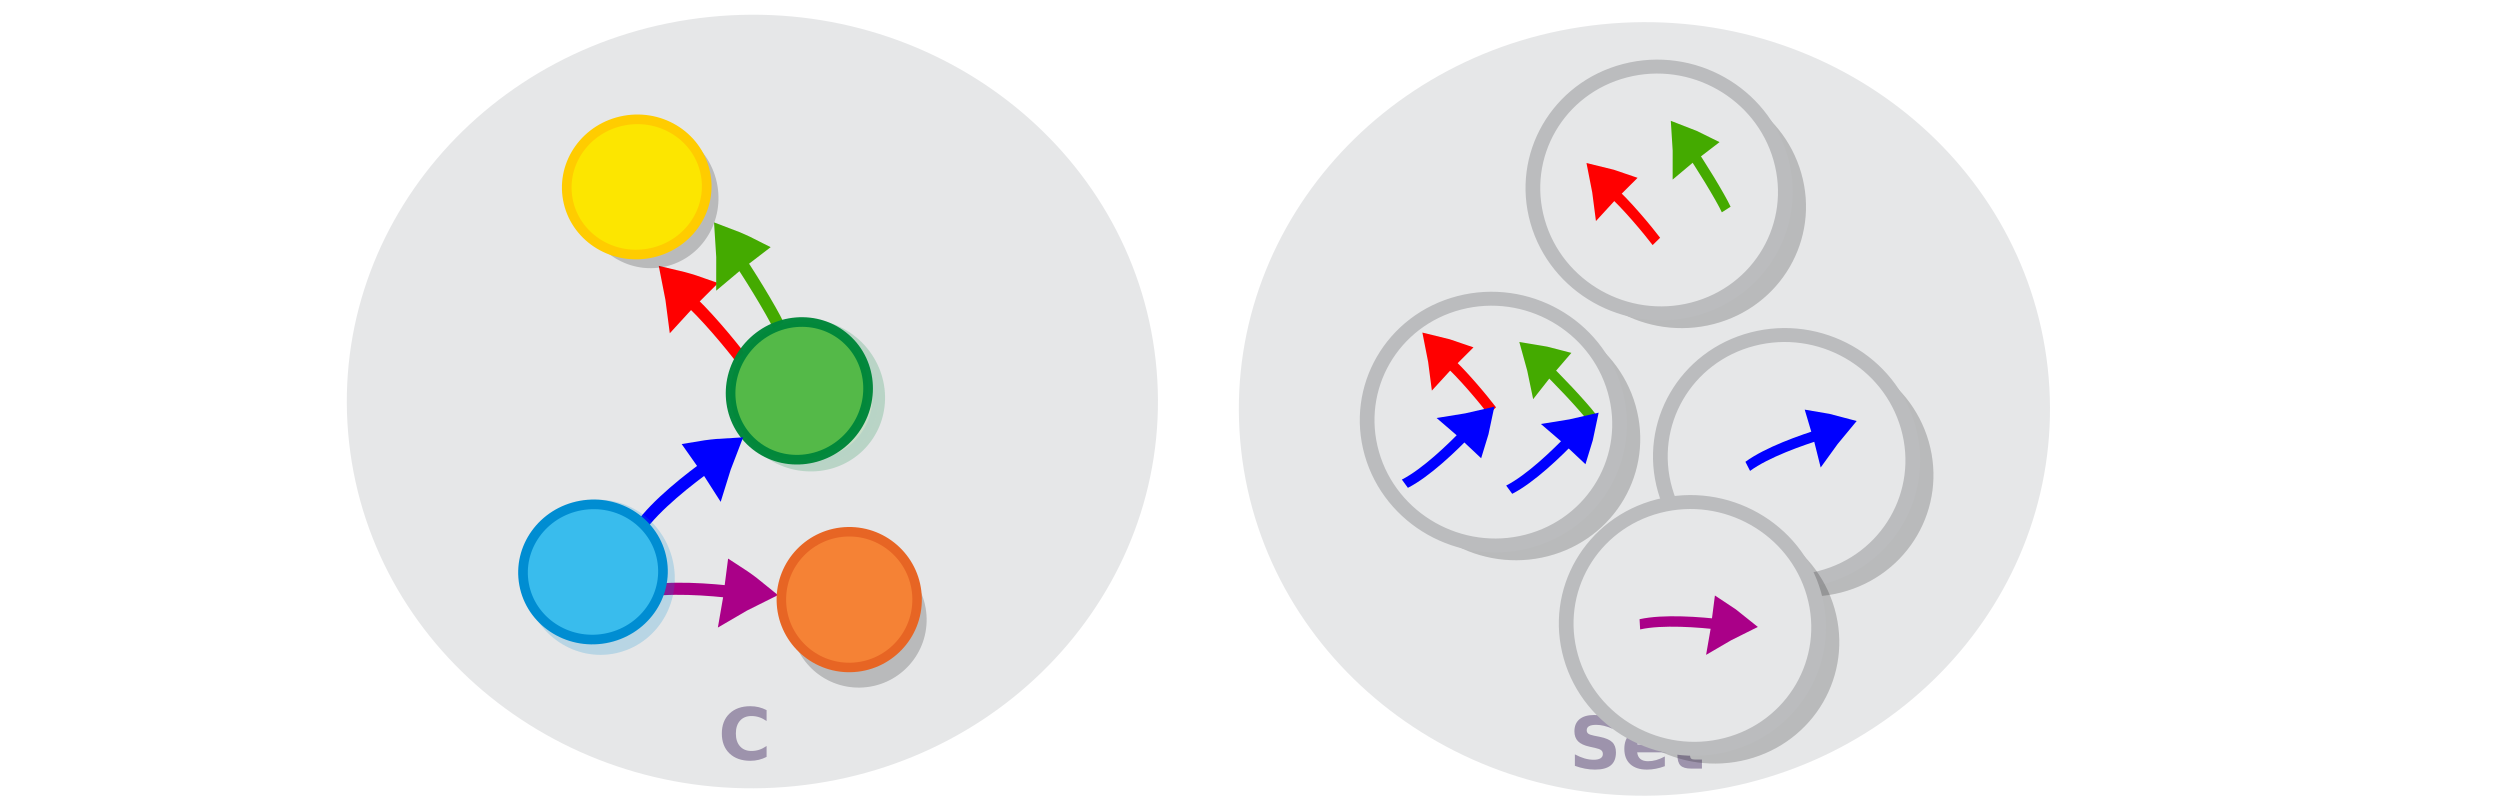
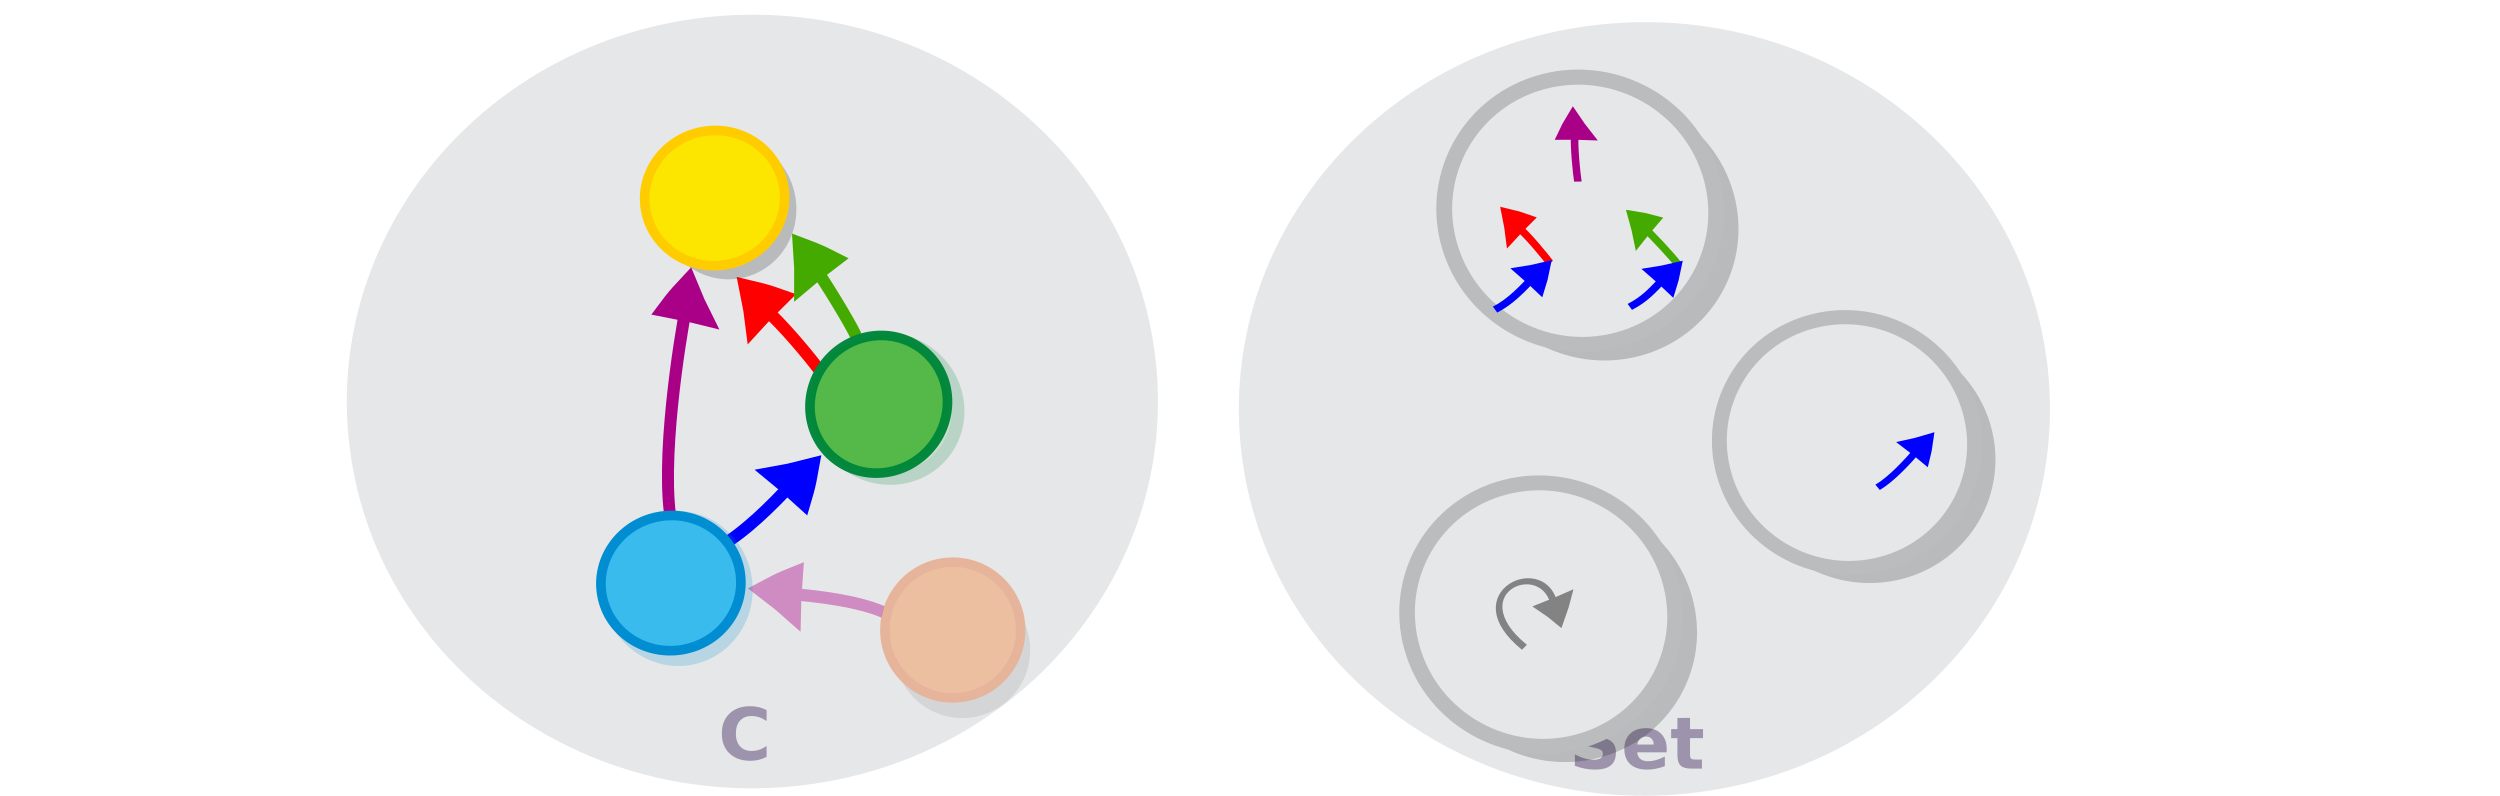
<svg xmlns="http://www.w3.org/2000/svg" viewBox="0 0 595.3 189.5" version="1.1" id="svg15613">
  <defs id="defs15617" />
  <ellipse style="fill:#e6e7e8;stroke:#bbbcbe;stroke-width:0;stroke-miterlimit:10;stroke-dasharray:none;stroke-opacity:1" id="circle15601-9-4-4-6-1-3-1-4" cy="113.348" cx="167.467" transform="matrix(0.9948092,-0.1017577,0.110807,0.9938419,0,0)" rx="96.528" ry="92.139" />
  <ellipse style="fill:#e6e7e8;stroke:#bbbcbe;stroke-width:0;stroke-miterlimit:10;stroke-dasharray:none;stroke-opacity:1" id="circle15601-9-4-4-6-1-3-1-4-3" cy="136.722" cx="378.384" transform="matrix(0.9948092,-0.1017577,0.110807,0.9938419,0,0)" rx="96.528" ry="92.139" />
-   <g style="display:inline;fill:#dddddd;stroke:#ff0000;stroke-width:6.389;stroke-miterlimit:10" id="g1482-7-0-1-0-3-8" transform="matrix(-0.1459941,-0.2374122,-0.2528762,0.2117669,264.246,94.91222)">
+   <g style="display:inline;fill:#dddddd;stroke:#ff0000;stroke-width:6.389;stroke-miterlimit:10;opacity:1" id="g1482-7-0-1-0-3-8" transform="matrix(-0.1459941,-0.2374122,-0.2528762,0.2117669,282.8001,97.5628)">
    <path style="stroke:#ff0000;stroke-width:19.035" id="path1478-7-9-0-19-0-8" d="m 299.356,233.033 c 5.865,-2.466 11.98,-4.677 18.256,-6.762 -5.112,-3.83 -10.518,-7.506 -16.22,-11.028 -0.69,6.214 -0.926,11.088 -2.036,17.79 z" />
    <path style="fill:none;stroke:#ff0000;stroke-width:10.649;paint-order:markers fill stroke" id="path1480-1-3-1-5-7-5" d="M 239.129,73.011 C 252.949,74.221 294.565,79.441 317.498,86.173" transform="matrix(0.89574,0,0,0.81736,18.384,154.236)" />
  </g>
-   <g style="display:inline;fill:#dddddd;stroke:#44aa00;stroke-width:6.389;stroke-miterlimit:10" id="g1482-7-0-1-0-3-8-79" transform="matrix(-0.1138286,-0.254405,-0.2783038,0.177027,272.3785,98.27657)">
+   <g style="display:inline;fill:#dddddd;stroke:#44aa00;stroke-width:6.389;stroke-miterlimit:10;opacity:1" id="g1482-7-0-1-0-3-8-79" transform="matrix(-0.1138286,-0.254405,-0.2783038,0.177027,290.9326,100.9271)">
    <path style="stroke:#44aa00;stroke-width:19.035" id="path1478-7-9-0-19-0-8-9" d="m 299.356,233.033 c 5.865,-2.466 11.98,-4.677 18.256,-6.762 -5.112,-3.83 -10.518,-7.506 -16.22,-11.028 -0.69,6.214 -0.926,11.088 -2.036,17.79 z" />
    <path style="fill:none;stroke:#44aa00;stroke-width:10.649;paint-order:markers fill stroke" id="path1480-1-3-1-5-7-5-32" d="m 239.562,77.284 c 13.788,0.006 63.799,5.899 77.936,8.889" transform="matrix(0.89574,0,0,0.81736,18.384,154.236)" />
  </g>
-   <g id="g3" transform="matrix(0.860911,0,0,0.860911,15.90316,2.884146)">
-     <g id="g16126-2" transform="matrix(0.5476716,2.706923,-2.860421,0.5182821,516.2488,-462.2068)" style="stroke-width:0.632">
-       <ellipse ry="11.965" rx="12.4" transform="matrix(0.9972166,-0.07455915,0.0777593,0.9969722,0,0)" style="opacity:0.203;fill:#030303;fill-opacity:1;stroke:none;stroke-width:1.399;stroke-miterlimit:10;stroke-dasharray:none;stroke-opacity:1" id="circle15601-9-4-6-7" cy="72.011" cx="174.056" />
-       <ellipse ry="11.965" rx="12.4" transform="matrix(0.9972166,-0.07455915,0.0777593,0.9969722,0,0)" style="fill:#e6e7e8;stroke:#bbbcbe;stroke-width:1.399;stroke-miterlimit:10;stroke-dasharray:none;stroke-opacity:1" id="circle15601-9-4-0" cy="73.519" cx="172.109" />
-     </g>
-     <g style="display:inline;fill:#dddddd;stroke:#ff0000;stroke-width:6.389;stroke-miterlimit:10" id="g1482-7-0-1-0-3-8-3" transform="matrix(-0.1459941,-0.2374122,-0.2528762,0.2117669,527.7123,73.34573)">
-       <path style="stroke:#ff0000;stroke-width:19.035" id="path1478-7-9-0-19-0-8-5" d="m 299.356,233.033 c 5.865,-2.466 11.98,-4.677 18.256,-6.762 -5.112,-3.83 -10.518,-7.506 -16.22,-11.028 -0.69,6.214 -0.926,11.088 -2.036,17.79 z" />
-       <path style="fill:none;stroke:#ff0000;stroke-width:10.649;paint-order:markers fill stroke" id="path1480-1-3-1-5-7-5-6" d="M 239.129,73.011 C 252.949,74.221 294.565,79.441 317.498,86.173" transform="matrix(0.89574,0,0,0.81736,18.384,154.236)" />
-     </g>
-     <g style="display:inline;fill:#dddddd;stroke:#44aa00;stroke-width:6.389;stroke-miterlimit:10" id="g1482-7-0-1-0-3-8-79-2" transform="matrix(-0.1138286,-0.254405,-0.2783038,0.177027,546.0053,75.38479)">
-       <path style="stroke:#44aa00;stroke-width:19.035" id="path1478-7-9-0-19-0-8-9-9" d="m 299.356,233.033 c 5.865,-2.466 11.98,-4.677 18.256,-6.762 -5.112,-3.83 -10.518,-7.506 -16.22,-11.028 -0.69,6.214 -0.926,11.088 -2.036,17.79 z" />
-       <path style="fill:none;stroke:#44aa00;stroke-width:10.649;paint-order:markers fill stroke" id="path1480-1-3-1-5-7-5-32-1" d="m 239.562,77.284 c 13.788,0.006 63.799,5.899 77.936,8.889" transform="matrix(0.89574,0,0,0.81736,18.384,154.236)" />
-     </g>
-   </g>
-   <g id="g16153" transform="matrix(0.14202,1.361953,-1.361953,0.14202,249.6274,-232.6065)">
+   <g id="g16153" transform="matrix(0.14202,1.361953,-1.361953,0.14202,268.1814,-229.9559)" style="opacity:1">
    <ellipse cx="178.593" cy="120.173" id="circle15601-9-4-6-2" style="opacity:0.203;fill:#030303;fill-opacity:1;stroke:none;stroke-width:2.214;stroke-miterlimit:10;stroke-dasharray:none;stroke-opacity:1" transform="matrix(0.9872427,-0.1592225,0.1623902,0.9867266,0,0)" rx="12.4" ry="11.965" />
    <ellipse ry="11.748" rx="12.176" transform="matrix(-0.07418163,-0.9972448,0.9970015,-0.07738188,0,0)" style="fill:#fce600;fill-opacity:1;stroke:#ffcc00;stroke-width:1.677;stroke-miterlimit:10;stroke-opacity:1" id="circle15605" cy="186.489" cx="-106.902" />
  </g>
-   <g id="g16153-8-8" transform="matrix(0.9556281,0.9807446,-0.9807446,0.9556281,95.48235,-185.1424)" style="fill:#54b948;fill-opacity:1;stroke:#00873a;stroke-opacity:0.98">
+   <g id="g16153-8-8" transform="matrix(0.9556281,0.9807446,-0.9807446,0.9556281,114.3878,-181.9452)" style="opacity:1;fill:#54b948;fill-opacity:1;stroke:#00873a;stroke-opacity:0.98">
    <ellipse cx="178.039" cy="121.546" id="circle15601-9-4-6-2-4-0" style="opacity:0.203;fill:#54b948;fill-opacity:1;stroke:#00873a;stroke-width:2.214;stroke-miterlimit:10;stroke-dasharray:none;stroke-opacity:0.98" transform="matrix(0.9872427,-0.1592225,0.1623902,0.9867266,0,0)" rx="12.4" ry="11.965" />
    <ellipse ry="11.748" rx="12.176" transform="matrix(-0.07418163,-0.9972448,0.9970015,-0.07738188,0,0)" style="fill:#54b948;fill-opacity:1;stroke:#00873a;stroke-width:1.677;stroke-miterlimit:10;stroke-opacity:0.98" id="circle15605-3-9" cy="186.489" cx="-106.902" />
  </g>
-   <g style="display:inline;fill:#dddddd;stroke:#0000ff;stroke-width:6.389;stroke-miterlimit:10" id="g1482-7-0-1-0-3-8-1" transform="matrix(0.184603,-0.2088075,0.2127444,0.2520544,65.73447,116.8277)">
+   <g style="display:inline;opacity:1;fill:#dddddd;stroke:#0000ff;stroke-width:6.389;stroke-miterlimit:10" id="g1482-7-0-1-0-3-8-1" transform="matrix(0.2295486,-0.1580706,-0.2245547,-0.2415922,169.5618,217.2719)">
    <path style="stroke:#0000ff;stroke-width:19.035" id="path1478-7-9-0-19-0-8-7" d="m 299.356,233.033 c 5.865,-2.466 11.98,-4.677 18.256,-6.762 -5.112,-3.83 -10.518,-7.506 -16.22,-11.028 -0.69,6.214 -0.926,11.088 -2.036,17.79 z" />
    <path style="fill:none;stroke:#0000ff;stroke-width:10.649;paint-order:markers fill stroke" id="path1480-1-3-1-5-7-5-4" d="M 224.552,76.562 C 250.113,73.861 290.543,80.555 317.498,86.173" transform="matrix(0.89574,0,0,0.81736,18.384,154.236)" />
  </g>
-   <g style="display:inline;fill:#800066;stroke:#aa0088;stroke-width:6.389;stroke-miterlimit:10" id="g1482-7-0-1-0-3-8-1-8" transform="matrix(0.2771563,-0.02938115,-0.01325783,0.3295692,94.64697,75.97479)">
+   <g style="display:inline;fill:#dddddd;stroke:#aa0088;stroke-width:6.389;stroke-miterlimit:10" id="g1482-7-0-1-0-3-8-1-65" transform="matrix(-0.01022067,-0.2785218,0.3278732,0.03592727,92.76706,149.5235)">
+     <path style="stroke:#aa0088;stroke-width:19.035" id="path1478-7-9-0-19-0-8-7-6" d="m 299.356,233.033 c 5.865,-2.466 11.98,-4.677 18.256,-6.762 -5.112,-3.83 -10.518,-7.506 -16.22,-11.028 -0.69,6.214 -0.926,11.088 -2.036,17.79 z" />
+     <path style="fill:none;stroke:#aa0088;stroke-width:10.649;paint-order:markers fill stroke" id="path1480-1-3-1-5-7-5-4-9" d="M 105.692,66.673 C 164.231,56.94 290.543,80.555 317.498,86.173" transform="matrix(0.89574,0,0,0.81736,18.384,154.236)" />
+   </g>
+   <g style="display:inline;opacity:0.396;fill:#800066;stroke:#aa0088;stroke-width:6.389;stroke-miterlimit:10" id="g1482-7-0-1-0-3-8-1-8" transform="matrix(-0.2662446,-0.08241776,-0.05071806,0.325913,279.6865,93.13254)">
    <path style="fill:#800066;stroke:#aa0088;stroke-width:19.035" id="path1478-7-9-0-19-0-8-7-9" d="m 299.356,233.033 c 5.865,-2.466 11.98,-4.677 18.256,-6.762 -5.112,-3.83 -10.518,-7.506 -16.22,-11.028 -0.69,6.214 -0.926,11.088 -2.036,17.79 z" />
    <path style="fill:#800066;stroke:#aa0088;stroke-width:10.649;paint-order:markers fill stroke" id="path1480-1-3-1-5-7-5-4-7" d="M 224.552,76.562 C 250.113,73.861 290.543,80.555 317.498,86.173" transform="matrix(0.89574,0,0,0.81736,18.384,154.236)" />
  </g>
-   <g id="g5" transform="matrix(0.860911,0,0,0.860911,35.86325,-9.089246)">
-     <g id="g16126" transform="matrix(0.5476716,2.706923,-2.860421,0.5182821,528.317,-374.051)" style="stroke-width:0.632">
+   <g id="g5" transform="matrix(0.777932,0,0,0.7822749,89.01503,-2.142514)">
+     <g id="g16126" transform="matrix(0.6127426,3.028544,-3.200279,0.5798613,535.7529,-434.7007)" style="stroke-width:0.632">
      <ellipse ry="11.965" rx="12.4" transform="matrix(0.9972166,-0.07455915,0.0777593,0.9969722,0,0)" style="opacity:0.203;fill:#030303;fill-opacity:1;stroke:none;stroke-width:1.399;stroke-miterlimit:10;stroke-dasharray:none;stroke-opacity:1" id="circle15601-9-4-6" cy="72.011" cx="174.056" />
      <ellipse ry="11.965" rx="12.4" transform="matrix(0.9972166,-0.07455915,0.0777593,0.9969722,0,0)" style="fill:#e6e7e8;stroke:#bbbcbe;stroke-width:1.399;stroke-miterlimit:10;stroke-dasharray:none;stroke-opacity:1" id="circle15601-9-4" cy="73.519" cx="172.109" />
    </g>
-     <g style="display:inline;fill:#dddddd;stroke:#0000ff;stroke-width:6.389;stroke-miterlimit:10" id="g1482-7-0-1-0-3-8-1-6" transform="matrix(0.2415434,-0.1390526,0.1212783,0.3067298,362.4302,103.5703)">
+     <g style="display:inline;fill:#dddddd;stroke:#0000ff;stroke-width:6.389;stroke-miterlimit:10" id="g1482-7-0-1-0-3-8-1-6" transform="matrix(0.1658001,-0.1232648,-0.1749867,-0.1716992,461.8437,215.3651)">
      <path style="stroke:#0000ff;stroke-width:19.035" id="path1478-7-9-0-19-0-8-7-7" d="m 299.356,233.033 c 5.865,-2.466 11.98,-4.677 18.256,-6.762 -5.112,-3.83 -10.518,-7.506 -16.22,-11.028 -0.69,6.214 -0.926,11.088 -2.036,17.79 z" />
      <path style="fill:none;stroke:#0000ff;stroke-width:10.649;paint-order:markers fill stroke" id="path1480-1-3-1-5-7-5-4-5" d="M 224.552,76.562 C 250.113,73.861 290.543,80.555 317.498,86.173" transform="matrix(0.89574,0,0,0.81736,18.384,154.236)" />
    </g>
  </g>
-   <g id="g4" transform="matrix(0.860911,0,0,0.860911,33.90316,18.68734)">
-     <g id="g16126-2-0" transform="matrix(0.5476716,2.706923,-2.860421,0.5182821,449.4955,-416.3562)" style="stroke-width:0.632">
+   <g id="g4" transform="matrix(0.777932,0,0,0.7822749,87.57674,-24.29637)">
+     <g id="g16126-2-0" transform="matrix(0.6530247,3.227642,-3.410667,0.6179817,461.5346,-514.5509)" style="stroke-width:0.632">
      <ellipse ry="11.965" rx="12.4" transform="matrix(0.9972166,-0.07455915,0.0777593,0.9969722,0,0)" style="opacity:0.203;fill:#030303;fill-opacity:1;stroke:none;stroke-width:1.399;stroke-miterlimit:10;stroke-dasharray:none;stroke-opacity:1" id="circle15601-9-4-6-7-6" cy="72.011" cx="174.056" />
      <ellipse ry="11.965" rx="12.4" transform="matrix(0.9972166,-0.07455915,0.0777593,0.9969722,0,0)" style="fill:#e6e7e8;stroke:#bbbcbe;stroke-width:1.399;stroke-miterlimit:10;stroke-dasharray:none;stroke-opacity:1" id="circle15601-9-4-0-2" cy="73.519" cx="172.109" />
    </g>
-     <g id="g1" transform="translate(-2.949949,-5.537739)">
-       <g style="display:inline;fill:#dddddd;stroke:#ff0000;stroke-width:6.389;stroke-miterlimit:10" id="g1482-7-0-1-0-3-8-3-6" transform="matrix(-0.1459941,-0.2374122,-0.2528762,0.2117669,464.3692,107.4199)">
+     <g style="display:inline;fill:#aa0088;fill-opacity:1;stroke:#aa0088;stroke-width:6.389;stroke-miterlimit:10;stroke-opacity:1" id="g1482-7-0-1-0-3-8-3-6-4" transform="matrix(-0.0534441,-0.214119,0.2609721,-0.02401019,327.0053,141.2712)">
+       <path style="fill:#aa0088;fill-opacity:1;stroke:#aa0088;stroke-width:19.035;stroke-opacity:1" id="path1478-7-9-0-19-0-8-5-1-3" d="m 299.356,233.033 c 5.865,-2.466 11.98,-4.677 18.256,-6.762 -5.112,-3.83 -10.518,-7.506 -16.22,-11.028 -0.69,6.214 -0.926,11.088 -2.036,17.79 z" />
+       <path style="fill:#aa0088;fill-opacity:1;stroke:#aa0088;stroke-width:10.649;stroke-opacity:1;paint-order:markers fill stroke" id="path1480-1-3-1-5-7-5-6-8-0" d="M 239.129,73.011 C 252.949,74.221 294.565,79.441 317.498,86.173" transform="matrix(0.89574,0,0,0.81736,18.384,154.236)" />
+     </g>
+     <g id="g1" transform="translate(-7.666228,5.082446)">
+       <g style="display:inline;fill:#dddddd;stroke:#ff0000;stroke-width:6.389;stroke-miterlimit:10" id="g1482-7-0-1-0-3-8-3-6" transform="matrix(-0.1157397,-0.1882132,-0.2004727,0.1678824,439.4106,113.9688)">
        <path style="stroke:#ff0000;stroke-width:19.035" id="path1478-7-9-0-19-0-8-5-1" d="m 299.356,233.033 c 5.865,-2.466 11.98,-4.677 18.256,-6.762 -5.112,-3.83 -10.518,-7.506 -16.22,-11.028 -0.69,6.214 -0.926,11.088 -2.036,17.79 z" />
        <path style="fill:none;stroke:#ff0000;stroke-width:10.649;paint-order:markers fill stroke" id="path1480-1-3-1-5-7-5-6-8" d="M 239.129,73.011 C 252.949,74.221 294.565,79.441 317.498,86.173" transform="matrix(0.89574,0,0,0.81736,18.384,154.236)" />
      </g>
-       <g style="display:inline;fill:#dddddd;stroke:#0000ff;stroke-width:6.389;stroke-miterlimit:10" id="g1482-7-0-1-0-3-8-1-6-0" transform="matrix(0.2326727,-0.1534349,-0.2196642,-0.2460472,348.6976,204.6478)">
+       <g style="display:inline;fill:#dddddd;stroke:#0000ff;stroke-width:6.389;stroke-miterlimit:10" id="g1482-7-0-1-0-3-8-1-6-0" transform="matrix(0.1844559,-0.1216386,-0.1741432,-0.1950589,347.7096,191.0482)">
        <path style="stroke:#0000ff;stroke-width:19.035" id="path1478-7-9-0-19-0-8-7-7-2" d="m 299.356,233.033 c 5.865,-2.466 11.98,-4.677 18.256,-6.762 -5.112,-3.83 -10.518,-7.506 -16.22,-11.028 -0.69,6.214 -0.926,11.088 -2.036,17.79 z" />
-         <path style="fill:none;stroke:#0000ff;stroke-width:10.649;paint-order:markers fill stroke" id="path1480-1-3-1-5-7-5-4-5-3" d="M 224.552,76.562 C 250.113,73.861 290.543,80.555 317.498,86.173" transform="matrix(0.89574,0,0,0.81736,18.384,154.236)" />
+         <path style="fill:none;stroke:#0000ff;stroke-width:10.649;paint-order:markers fill stroke" id="path1480-1-3-1-5-7-5-4-5-3" d="M 239.447,77.894 C 265.008,75.193 290.543,80.555 317.498,86.173" transform="matrix(0.89574,0,0,0.81736,18.384,154.236)" />
      </g>
    </g>
-     <g id="g2" transform="translate(3.534107)">
+     <g id="g2" transform="matrix(0.7927699,0,0,0.7927699,85.98741,37.13228)">
      <g style="display:inline;fill:#dddddd;stroke:#44aa00;stroke-width:6.389;stroke-miterlimit:10" id="g1482-7-0-1-0-3-8-79-2-7" transform="matrix(-0.1635462,-0.22568,-0.236121,0.2303009,486.7773,96.27099)">
        <path style="stroke:#44aa00;stroke-width:19.035" id="path1478-7-9-0-19-0-8-9-9-9" d="m 299.356,233.033 c 5.865,-2.466 11.98,-4.677 18.256,-6.762 -5.112,-3.83 -10.518,-7.506 -16.22,-11.028 -0.69,6.214 -0.926,11.088 -2.036,17.79 z" />
        <path style="fill:none;stroke:#44aa00;stroke-width:10.649;paint-order:markers fill stroke" id="path1480-1-3-1-5-7-5-32-1-2" d="m 239.562,77.284 c 13.788,0.006 63.799,5.899 77.936,8.889" transform="matrix(0.89574,0,0,0.81736,18.384,154.236)" />
      </g>
      <g style="display:inline;fill:#dddddd;stroke:#0000ff;stroke-width:6.389;stroke-miterlimit:10" id="g1482-7-0-1-0-3-8-1-6-0-7" transform="matrix(0.2326727,-0.1534349,-0.2196642,-0.2460472,371.0648,200.7655)">
        <path style="stroke:#0000ff;stroke-width:19.035" id="path1478-7-9-0-19-0-8-7-7-2-5" d="m 299.356,233.033 c 5.865,-2.466 11.98,-4.677 18.256,-6.762 -5.112,-3.83 -10.518,-7.506 -16.22,-11.028 -0.69,6.214 -0.926,11.088 -2.036,17.79 z" />
-         <path style="fill:none;stroke:#0000ff;stroke-width:10.649;paint-order:markers fill stroke" id="path1480-1-3-1-5-7-5-4-5-3-9" d="M 224.552,76.562 C 250.113,73.861 290.543,80.555 317.498,86.173" transform="matrix(0.89574,0,0,0.81736,18.384,154.236)" />
+         <path style="fill:none;stroke:#0000ff;stroke-width:10.649;paint-order:markers fill stroke" id="path1480-1-3-1-5-7-5-4-5-3-9" d="m 247.135,78.839 c 25.56,-2.701 43.408,1.716 70.363,7.334" transform="matrix(0.89574,0,0,0.81736,18.384,154.236)" />
      </g>
    </g>
  </g>
-   <g id="g16153-2-1" transform="matrix(0.14202,1.361953,-1.361953,0.14202,237.7103,-142.05)" style="fill:#39bced;fill-opacity:1;stroke:#008dd2;stroke-opacity:1">
+   <g id="g16153-2-1" transform="matrix(0.14202,1.361953,-1.361953,0.14202,256.2643,-139.3995)" style="fill:#39bced;fill-opacity:1;stroke:#008dd2;stroke-opacity:1;opacity:1">
    <ellipse cx="178.593" cy="120.173" id="circle15601-9-4-6-2-0-7" style="opacity:0.203;fill:#39bced;fill-opacity:1;stroke:#008dd2;stroke-width:2.214;stroke-miterlimit:10;stroke-dasharray:none;stroke-opacity:1" transform="matrix(0.9872427,-0.1592225,0.1623902,0.9867266,0,0)" rx="12.4" ry="11.965" />
    <ellipse ry="11.748" rx="12.176" transform="matrix(-0.07418163,-0.9972448,0.9970015,-0.07738188,0,0)" style="fill:#39bced;fill-opacity:1;stroke:#008dd2;stroke-width:1.677;stroke-miterlimit:10;stroke-opacity:1" id="circle15605-2-5" cy="187.492" cx="-105.972" />
  </g>
-   <g id="g17005" transform="matrix(0.9532835,0,0,0.9532835,148.8597,47.99544)">
+   <g id="g17005" transform="matrix(0.9532835,0,0,0.9532835,173.5129,55.24176)" style="opacity:0.396">
    <circle style="opacity:0.203;fill:#030303;fill-opacity:1;stroke:none;stroke-width:2.376;stroke-miterlimit:10" id="circle15603-3-6-5" r="16.952" cy="105.573" cx="56.312" transform="rotate(-1.116677)" />
    <circle style="fill:#f58235;stroke:#e76524;stroke-width:2.376;stroke-miterlimit:10" id="circle15603-3-4" r="16.952" cy="100.501" cx="54.025" transform="rotate(-1.116677)" />
  </g>
  <path style="font-weight:bold;font-size:47.477px;-inkscape-font-specification:'sans-serif Bold';fill:#9d93ac;stroke-width:1.432" d="m 182.542,180.228 q -0.89,0.462 -1.855,0.697 -0.965,0.235 -2.014,0.235 -3.131,0 -4.96,-1.746 -1.83,-1.754 -1.83,-4.75 0,-3.005 1.83,-4.75 1.83,-1.754 4.96,-1.754 1.049,0 2.014,0.235 0.965,0.235 1.855,0.697 v 2.593 q -0.898,-0.613 -1.771,-0.898 -0.873,-0.285 -1.838,-0.285 -1.729,0 -2.719,1.108 -0.99,1.108 -0.99,3.055 0,1.939 0.99,3.047 0.99,1.108 2.719,1.108 0.965,0 1.838,-0.285 0.873,-0.285 1.771,-0.898 z" id="text5" aria-label="C" />
  <path style="font-weight:bold;font-size:47.477px;-inkscape-font-specification:'sans-serif Bold';fill:#9d93ac;stroke-width:1.432" d="m 383.966,170.879 v 2.652 q -1.032,-0.462 -2.014,-0.697 -0.982,-0.235 -1.855,-0.235 -1.158,0 -1.712,0.319 -0.554,0.319 -0.554,0.99 0,0.504 0.369,0.789 0.378,0.277 1.36,0.478 l 1.376,0.277 q 2.09,0.42 2.971,1.276 0.881,0.856 0.881,2.434 0,2.073 -1.234,3.089 -1.225,1.007 -3.752,1.007 -1.192,0 -2.392,-0.227 -1.2,-0.227 -2.4,-0.671 v -2.728 q 1.2,0.638 2.316,0.965 1.125,0.319 2.165,0.319 1.058,0 1.62,-0.353 0.562,-0.352 0.562,-1.007 0,-0.588 -0.386,-0.906 -0.378,-0.319 -1.519,-0.571 l -1.251,-0.277 q -1.88,-0.403 -2.753,-1.284 -0.864,-0.881 -0.864,-2.375 0,-1.872 1.209,-2.879 1.209,-1.007 3.475,-1.007 1.032,0 2.123,0.159 1.091,0.151 2.258,0.462 z m 12.908,7.411 v 0.856 h -7.025 q 0.109,1.058 0.764,1.586 0.655,0.529 1.83,0.529 0.948,0 1.939,-0.277 0.999,-0.285 2.048,-0.856 v 2.316 q -1.066,0.403 -2.132,0.604 -1.066,0.21 -2.132,0.21 -2.551,0 -3.97,-1.293 -1.41,-1.301 -1.41,-3.643 0,-2.3 1.385,-3.617 1.393,-1.318 3.827,-1.318 2.216,0 3.542,1.334 1.334,1.334 1.334,3.567 z m -3.089,-0.999 q 0,-0.856 -0.504,-1.376 -0.495,-0.529 -1.301,-0.529 -0.873,0 -1.418,0.495 -0.546,0.487 -0.68,1.41 z m 8.645,-6.345 v 2.669 h 3.097 v 2.149 h -3.097 v 3.987 q 0,0.655 0.26,0.89 0.26,0.227 1.032,0.227 h 1.544 v 2.149 h -2.577 q -1.779,0 -2.526,-0.739 -0.739,-0.747 -0.739,-2.526 v -3.987 h -1.494 v -2.149 h 1.494 v -2.669 z" id="text5-2" aria-label="Set" />
-   <g id="g5-6" transform="matrix(0.860911,0,0,0.860911,13.4419,30.68051)">
+   <g id="g5-6" transform="matrix(0.9139944,0,0,0.9190968,-46.61073,20.10585)">
    <g id="g16126-1" transform="matrix(0.5476716,2.706923,-2.860421,0.5182821,528.317,-374.051)" style="stroke-width:0.632">
      <ellipse ry="11.965" rx="12.4" transform="matrix(0.9972166,-0.07455915,0.0777593,0.9969722,0,0)" style="opacity:0.203;fill:#030303;fill-opacity:1;stroke:none;stroke-width:1.399;stroke-miterlimit:10;stroke-dasharray:none;stroke-opacity:1" id="circle15601-9-4-6-29" cy="72.011" cx="174.056" />
      <ellipse ry="11.965" rx="12.4" transform="matrix(0.9972166,-0.07455915,0.0777593,0.9969722,0,0)" style="fill:#e6e7e8;stroke:#bbbcbe;stroke-width:1.399;stroke-miterlimit:10;stroke-dasharray:none;stroke-opacity:1" id="circle15601-9-4-3" cy="73.519" cx="172.109" />
    </g>
-     <g style="display:inline;fill:#800066;stroke:#aa0088;stroke-width:6.389;stroke-miterlimit:10" id="g1482-7-0-1-0-3-8-1-8-8" transform="matrix(0.2771563,-0.02938115,-0.01325783,0.3295692,379.9862,72.03494)">
-       <path style="fill:#800066;stroke:#aa0088;stroke-width:19.035" id="path1478-7-9-0-19-0-8-7-9-4" d="m 299.356,233.033 c 5.865,-2.466 11.98,-4.677 18.256,-6.762 -5.112,-3.83 -10.518,-7.506 -16.22,-11.028 -0.69,6.214 -0.926,11.088 -2.036,17.79 z" />
-       <path style="fill:#800066;stroke:#aa0088;stroke-width:10.649;paint-order:markers fill stroke" id="path1480-1-3-1-5-7-5-4-7-5" d="M 224.552,76.562 C 250.113,73.861 290.543,80.555 317.498,86.173" transform="matrix(0.89574,0,0,0.81736,18.384,154.236)" />
+   </g>
+   <g transform="matrix(0.06449756,0.1222133,-0.1660649,0.09867735,388.0123,85.39893)" id="g1482-7-0-7-3" style="display:inline;fill:none;stroke:#838383;stroke-width:6.389;stroke-miterlimit:10">
+     <path d="m 296.732,231.829 c 6.708,-2.539 13.674,-4.784 20.812,-6.881 -5.41,-4.474 -11.16,-8.786 -17.25,-12.938 -1.22,6.923 -1.839,12.365 -3.562,19.819 z" id="path1478-7-9-4-5" style="fill:none;stroke-width:21.26" />
+     <g id="g14202">
+       <path style="fill:none;stroke-width:10.649;paint-order:markers fill stroke" id="path1480-1-3-4-6" d="M 354.049,155.047 C 195.765,207.045 219.339,59.84 317.498,86.173" transform="matrix(0.89574,0,0,0.81736,18.384,154.236)" />
    </g>
  </g>
</svg>
